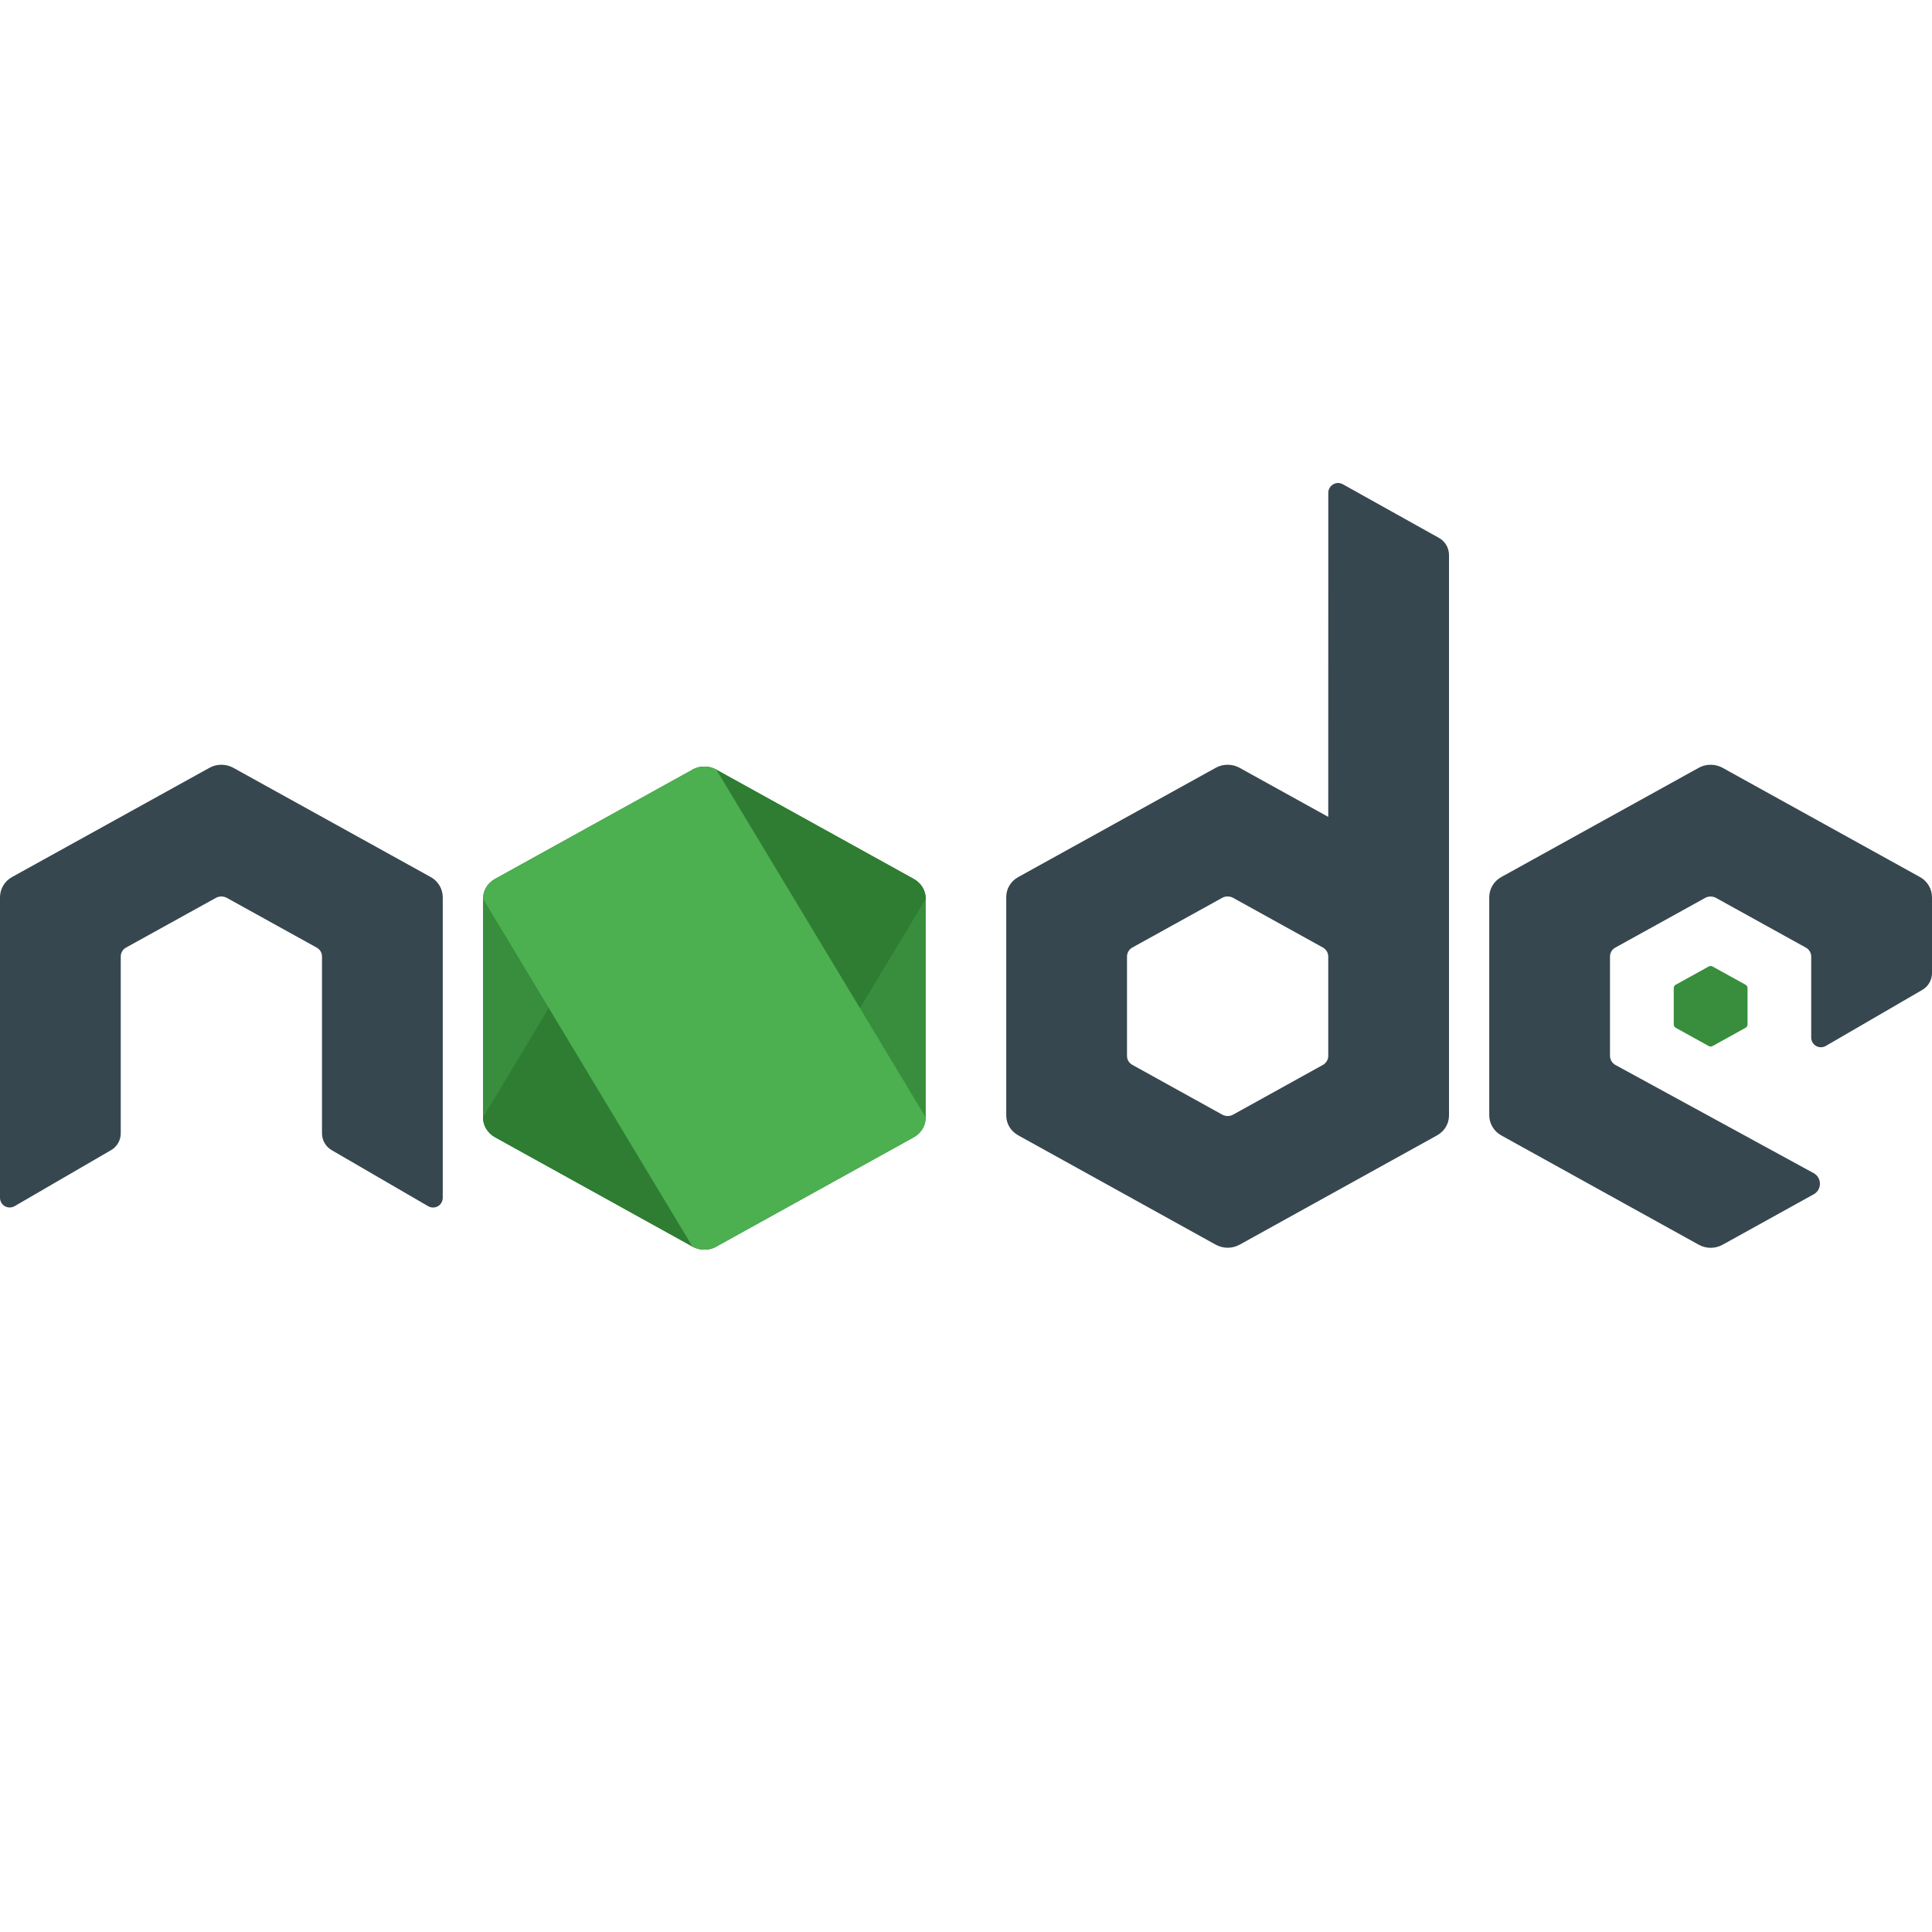
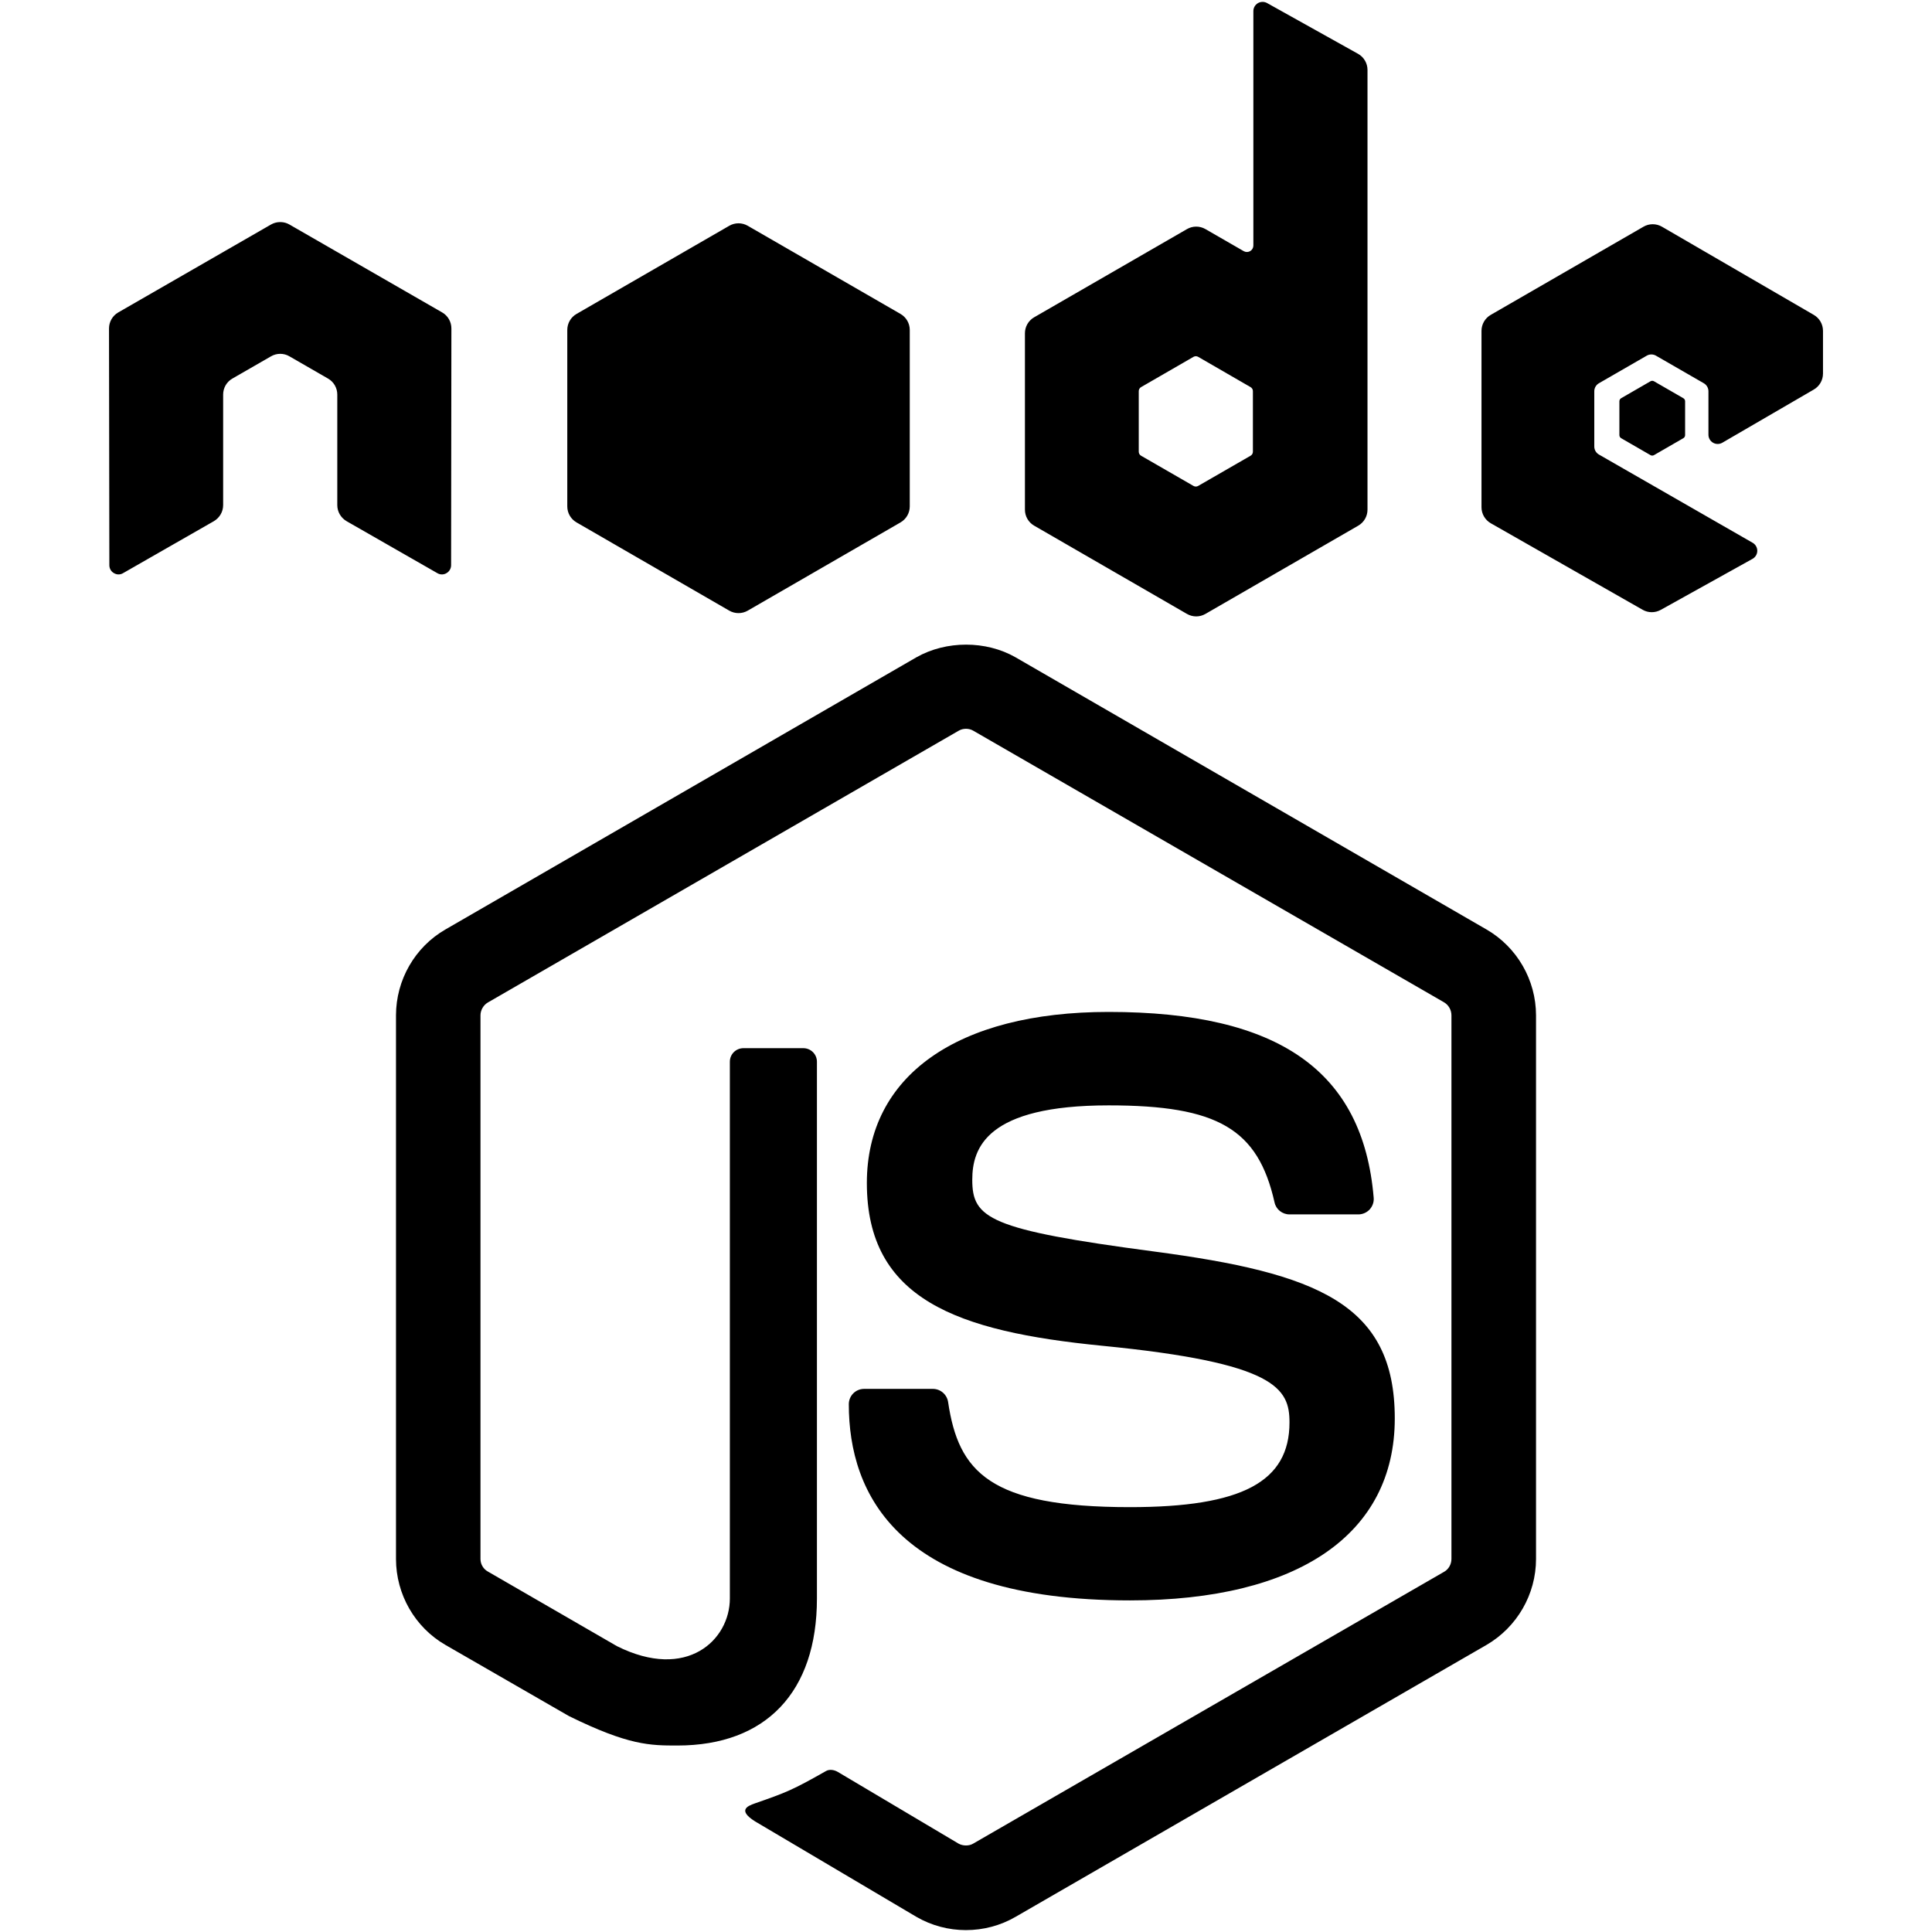
- <svg xmlns="http://www.w3.org/2000/svg" viewBox="0 0 48 48" width="48px" height="48px">
-   <path fill="#388e3c" d="M17.204 19.122l-4.907 2.715C12.113 21.938 12 22.126 12 22.329v5.433c0 .203.113.39.297.492l4.908 2.717c.183.101.41.101.593 0l4.907-2.717C22.887 28.152 23 27.965 23 27.762v-5.433c0-.203-.113-.39-.297-.492l-4.906-2.715c-.092-.051-.195-.076-.297-.076-.103 0-.205.025-.297.076M42.451 24.013l-.818.452c-.031.017-.049.048-.049.082v.906c0 .034.019.065.049.082l.818.453c.031.017.068.017.099 0l.818-.453c.03-.017.049-.048.049-.082v-.906c0-.034-.019-.065-.05-.082l-.818-.452C42.534 24.004 42.517 24 42.5 24S42.466 24.004 42.451 24.013" />
-   <path fill="#37474f" d="M35.751,13.364l-2.389-1.333c-0.075-0.042-0.167-0.041-0.241,0.003 c-0.074,0.044-0.12,0.123-0.12,0.209L33,20.295l-2.203-1.219C30.705,19.025,30.602,19,30.5,19c-0.102,0-0.205,0.025-0.297,0.076 h0.001l-4.907,2.715C25.113,21.892,25,22.08,25,22.282v5.433c0,0.203,0.113,0.39,0.297,0.492l4.908,2.717 c0.183,0.101,0.41,0.101,0.593,0l4.907-2.717C35.887,28.106,36,27.918,36,27.715V13.788C36,13.612,35.904,13.45,35.751,13.364z M32.866,26.458l-2.23,1.235c-0.083,0.046-0.186,0.046-0.269,0l-2.231-1.235C28.051,26.412,28,26.326,28,26.234v-2.47 c0-0.092,0.051-0.177,0.135-0.224l2.231-1.234h-0.001c0.042-0.023,0.088-0.034,0.135-0.034c0.047,0,0.093,0.012,0.135,0.034 l2.23,1.234C32.949,23.587,33,23.673,33,23.765v2.47C33,26.326,32.949,26.412,32.866,26.458z" />
-   <path fill="#2e7d32" d="M17.204,19.122L12,27.762c0,0.203,0.113,0.39,0.297,0.492l4.908,2.717 c0.183,0.101,0.41,0.101,0.593,0L23,22.329c0-0.203-0.113-0.39-0.297-0.492l-4.906-2.715c-0.092-0.051-0.195-0.076-0.297-0.076 c-0.103,0-0.205,0.025-0.297,0.076" />
-   <path fill="#4caf50" d="M17.204,19.122l-4.907,2.715C12.113,21.938,12,22.126,12,22.329l5.204,8.642 c0.183,0.101,0.41,0.101,0.593,0l4.907-2.717C22.887,28.152,23,27.965,23,27.762l-5.203-8.64c-0.092-0.051-0.195-0.076-0.297-0.076 c-0.103,0-0.205,0.025-0.297,0.076" />
-   <path fill="#37474f" d="M47.703 21.791l-4.906-2.715C42.705 19.025 42.602 19 42.5 19c-.102 0-.205.025-.297.076h.001l-4.907 2.715C37.114 21.892 37 22.084 37 22.294v5.411c0 .209.114.402.297.503l4.908 2.717c.184.102.409.102.593 0l2.263-1.253c.207-.115.206-.412-.002-.526l-4.924-2.687C40.052 26.412 40 26.325 40 26.231v-2.466c0-.092.05-.177.13-.221l2.235-1.236h-.001c.042-.023.088-.034.135-.034.047 0 .093.012.135.034l2.235 1.237c.08.044.13.129.13.221v2.012c0 .086.046.166.121.209.075.042.167.042.242-.001l2.398-1.393c.148-.086.24-.245.24-.417v-1.88C48 22.085 47.886 21.892 47.703 21.791zM10.703 21.791l-4.906-2.715C5.705 19.025 5.602 19 5.5 19c-.102 0-.205.025-.297.076h.001l-4.907 2.715C.114 21.892 0 22.084 0 22.294v7.465c0 .086.046.166.121.209.075.042.167.042.242-.001l2.398-1.393C2.909 28.488 3 28.329 3 28.157v-4.393c0-.092.05-.177.13-.221l2.235-1.236H5.365c.042-.023.088-.034.135-.034.047 0 .093.012.135.034l2.235 1.237C7.95 23.588 8 23.673 8 23.765v4.393c0 .172.091.331.24.417l2.398 1.393c.075.043.167.043.242.001C10.954 29.925 11 29.845 11 29.759v-7.464C11 22.085 10.886 21.892 10.703 21.791z" />
+ <svg xmlns="http://www.w3.org/2000/svg" fill="#000000" version="1.1" width="800px" height="800px" viewBox="0 0 512 512" enable-background="new 0 0 512 512" xml:space="preserve">
+   <g id="5151e0c8492e5103c096af88a51f0aa3">
+     <path display="inline" fill-rule="evenodd" clip-rule="evenodd" d="M115.889,151.885l-24.053-13.773   c-1.512-0.891-2.451-2.499-2.451-4.244v-29.306c0-1.745-0.928-3.364-2.443-4.232l-10.239-5.899   c-0.742-0.444-1.601-0.662-2.432-0.662c-0.854,0-1.689,0.218-2.451,0.662l-10.246,5.899c-1.516,0.869-2.44,2.488-2.44,4.232v29.306   c0,1.745-0.928,3.342-2.446,4.244l-24.061,13.773c-0.747,0.458-1.675,0.458-2.429,0c-0.766-0.421-1.22-1.234-1.22-2.107   l-0.089-62.733c0-1.759,0.938-3.375,2.447-4.247L71.819,59.5c0.695-0.403,1.46-0.61,2.232-0.643c0.06,0,0.352,0,0.422,0   c0.776,0.033,1.541,0.24,2.229,0.643l40.48,23.299c1.52,0.873,2.443,2.488,2.443,4.247l-0.078,62.733   c0,0.873-0.469,1.686-1.216,2.107C117.586,152.344,116.643,152.344,115.889,151.885z M271.617,135.07V88.317   c0-1.748,0.932-3.36,2.443-4.232l40.503-23.373c1.508-0.873,3.371-0.876,4.887-0.004l10.136,5.844c0.532,0.307,1.187,0.307,1.715,0   c0.525-0.307,0.854-0.872,0.854-1.482V2.943c0-0.869,0.459-1.667,1.205-2.11c0.751-0.437,1.675-0.444,2.433-0.022l24.098,13.448   c1.552,0.861,2.51,2.499,2.51,4.27V135.07c0,1.749-0.932,3.36-2.447,4.236l-40.502,23.388c-1.512,0.88-3.379,0.88-4.895,0   l-40.495-23.388C272.549,138.43,271.617,136.818,271.617,135.07z M301.781,119.711c0,0.436,0.232,0.839,0.609,1.057l13.906,8.014   c0.377,0.214,0.843,0.214,1.22,0l13.906-8.014c0.377-0.218,0.609-0.621,0.609-1.057v-16.058c0-0.436-0.232-0.843-0.609-1.057   l-13.902-8.033c-0.381-0.218-0.847-0.218-1.228,0l-13.906,8.033c-0.373,0.214-0.605,0.621-0.605,1.057V119.711z M480.675,83.449   l-40.235-23.365c-1.513-0.88-3.383-0.883-4.898-0.004l-40.487,23.369c-1.512,0.873-2.443,2.488-2.443,4.236v46.738   c0,1.759,0.946,3.378,2.47,4.251l40.232,22.921c1.481,0.851,3.304,0.854,4.794,0.03L464.44,148.1   c0.772-0.433,1.253-1.242,1.257-2.122c0.007-0.88-0.462-1.697-1.228-2.137l-40.738-23.384c-0.758-0.436-1.228-1.246-1.228-2.122   v-14.645c0-0.873,0.466-1.682,1.224-2.122l12.679-7.312c0.754-0.433,1.686-0.433,2.439,0l12.687,7.312   c0.758,0.44,1.224,1.25,1.224,2.122v11.525c0,0.873,0.469,1.682,1.227,2.118c0.758,0.433,1.689,0.433,2.447-0.004l24.245-14.095   c1.512-0.876,2.437-2.487,2.437-4.232V87.678C483.111,85.933,482.187,84.321,480.675,83.449z M152.783,138.441l40.48,23.387   c1.516,0.873,3.378,0.873,4.894,0l40.495-23.387c1.512-0.876,2.443-2.488,2.443-4.236V87.434c0-1.745-0.932-3.364-2.447-4.236   l-40.491-23.365c-1.516-0.876-3.378-0.876-4.891,0l-40.483,23.365c-1.516,0.873-2.447,2.492-2.447,4.236v46.771   C150.336,135.954,151.268,137.565,152.783,138.441z M393.945,246.323l-124.834-72.14c-7.833-4.465-18.338-4.465-26.237,0   l-124.838,72.14c-8.088,4.658-13.093,13.396-13.093,22.755v144.073c0,9.353,5.005,18.102,13.093,22.767l32.732,18.856   c15.861,7.807,21.547,7.807,28.759,7.807c23.477,0,36.968-14.202,36.968-38.969V281.373c0-2.012-1.641-3.597-3.618-3.597h-15.832   c-2.011,0-3.626,1.585-3.626,3.597v142.239c0,10.979-11.363,21.905-29.916,12.639l-34.199-19.769   c-1.205-0.654-1.971-1.948-1.971-3.331V269.078c0-1.367,0.766-2.728,1.978-3.423l124.764-72.015c1.156-0.673,2.694-0.673,3.844,0   l124.79,71.996c1.193,0.714,1.937,2.029,1.937,3.441v144.073c0,1.383-0.743,2.706-1.907,3.371l-124.841,72.06   c-1.068,0.65-2.706,0.65-3.867,0l-32.022-19.015c-0.953-0.547-2.173-0.754-3.098-0.229c-8.864,5.031-10.542,5.692-18.845,8.576   c-2.055,0.717-5.09,1.948,1.128,5.419l41.682,24.663c3.992,2.313,8.535,3.504,13.093,3.504c4.624,0,9.152-1.19,13.145-3.504   l124.834-72.078c8.084-4.705,13.114-13.414,13.114-22.767V269.078C407.06,259.719,402.029,250.999,393.945,246.323z    M299.448,399.408c-37.253,0-45.448-9.359-48.194-27.886c-0.318-1.978-2.012-3.453-4.044-3.453h-18.202   c-2.255,0-4.065,1.804-4.065,4.07c0,23.705,12.904,51.983,74.506,51.983c44.605,0,70.182-17.559,70.182-48.231   c0-30.415-20.553-38.503-63.809-44.232c-43.719-5.785-48.161-8.768-48.161-19.007c0-8.436,3.763-19.717,36.144-19.717   c28.918,0,39.578,6.231,43.962,25.716c0.385,1.837,2.056,3.176,3.948,3.176h18.271c1.135,0,2.211-0.488,2.979-1.294   c0.772-0.854,1.183-1.967,1.075-3.135c-2.827-33.579-25.143-49.226-70.236-49.226c-40.14,0-64.078,16.94-64.078,45.333   c0,30.813,23.819,39.334,62.333,43.134c46.092,4.525,49.67,11.256,49.67,20.327C341.729,392.703,329.105,399.408,299.448,399.408z    M438.328,101.044c-0.288-0.17-0.646-0.17-0.935,0l-7.767,4.484c-0.292,0.167-0.47,0.477-0.47,0.81v8.979   c0,0.333,0.178,0.644,0.47,0.81l7.767,4.484c0.288,0.167,0.646,0.167,0.935,0l7.773-4.484c0.293-0.166,0.47-0.477,0.47-0.81v-8.979   c0-0.333-0.177-0.643-0.47-0.81L438.328,101.044z">
+ 
+ </path>
+   </g>
</svg>
